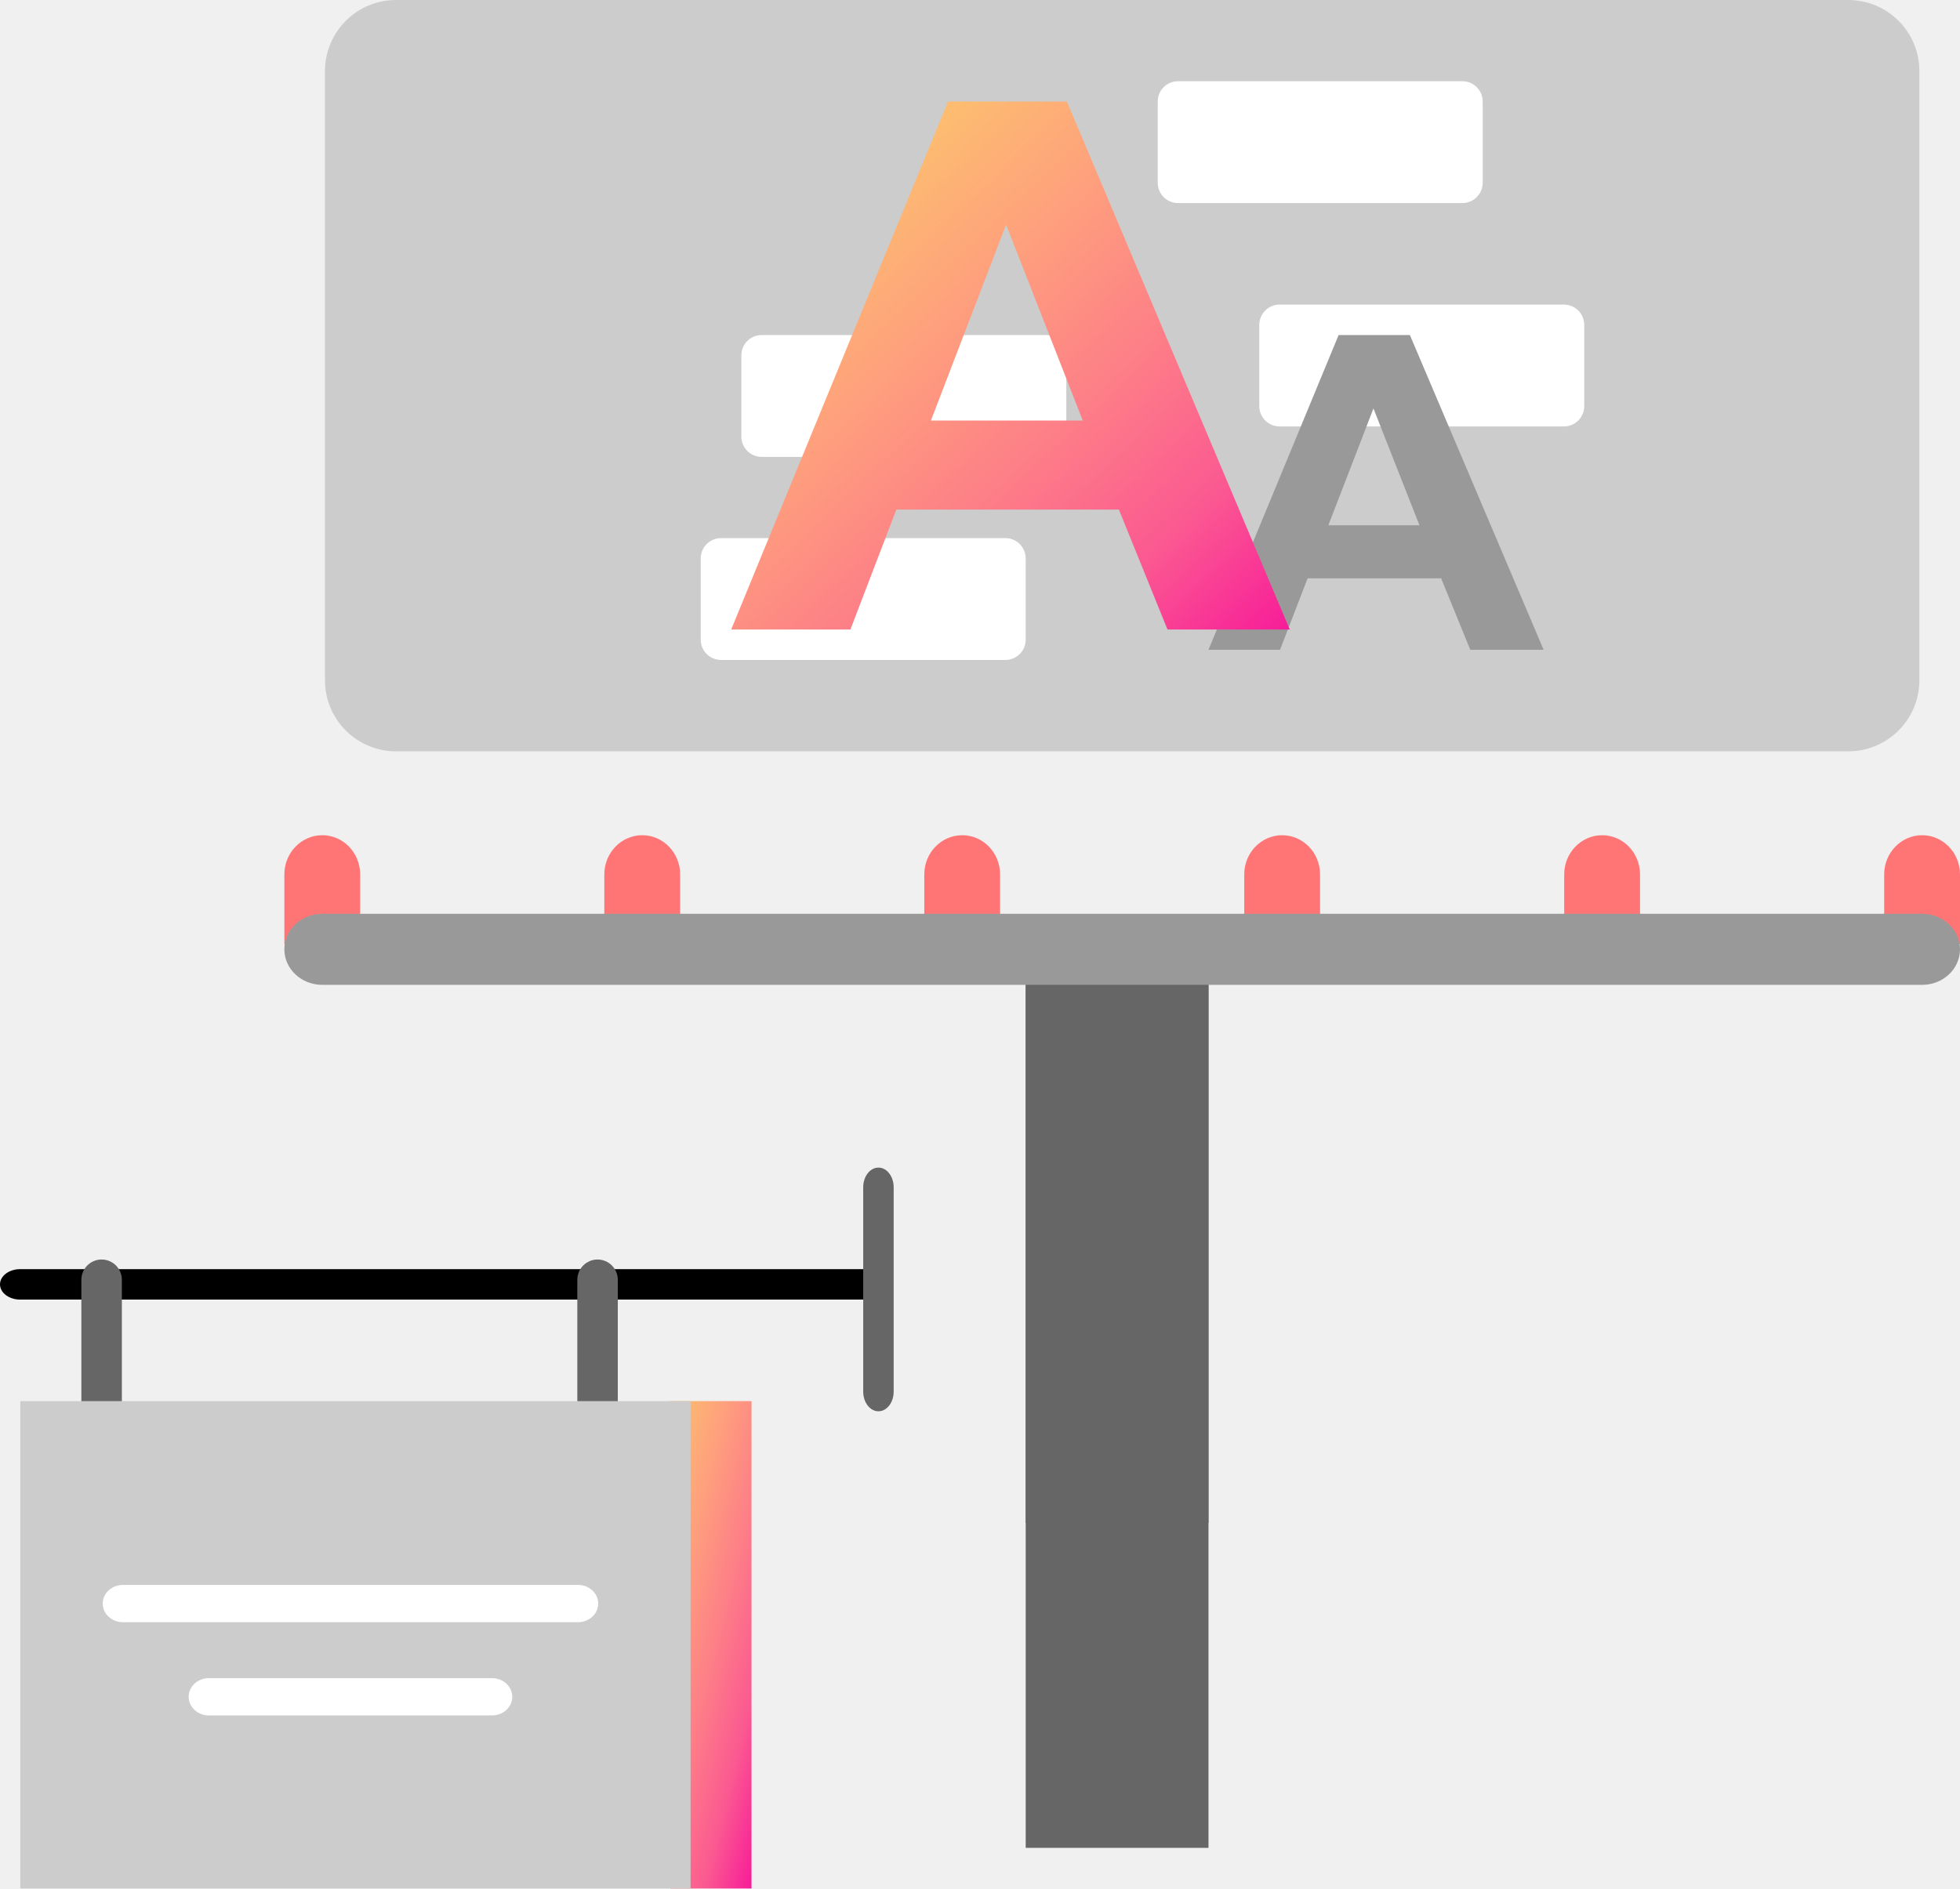
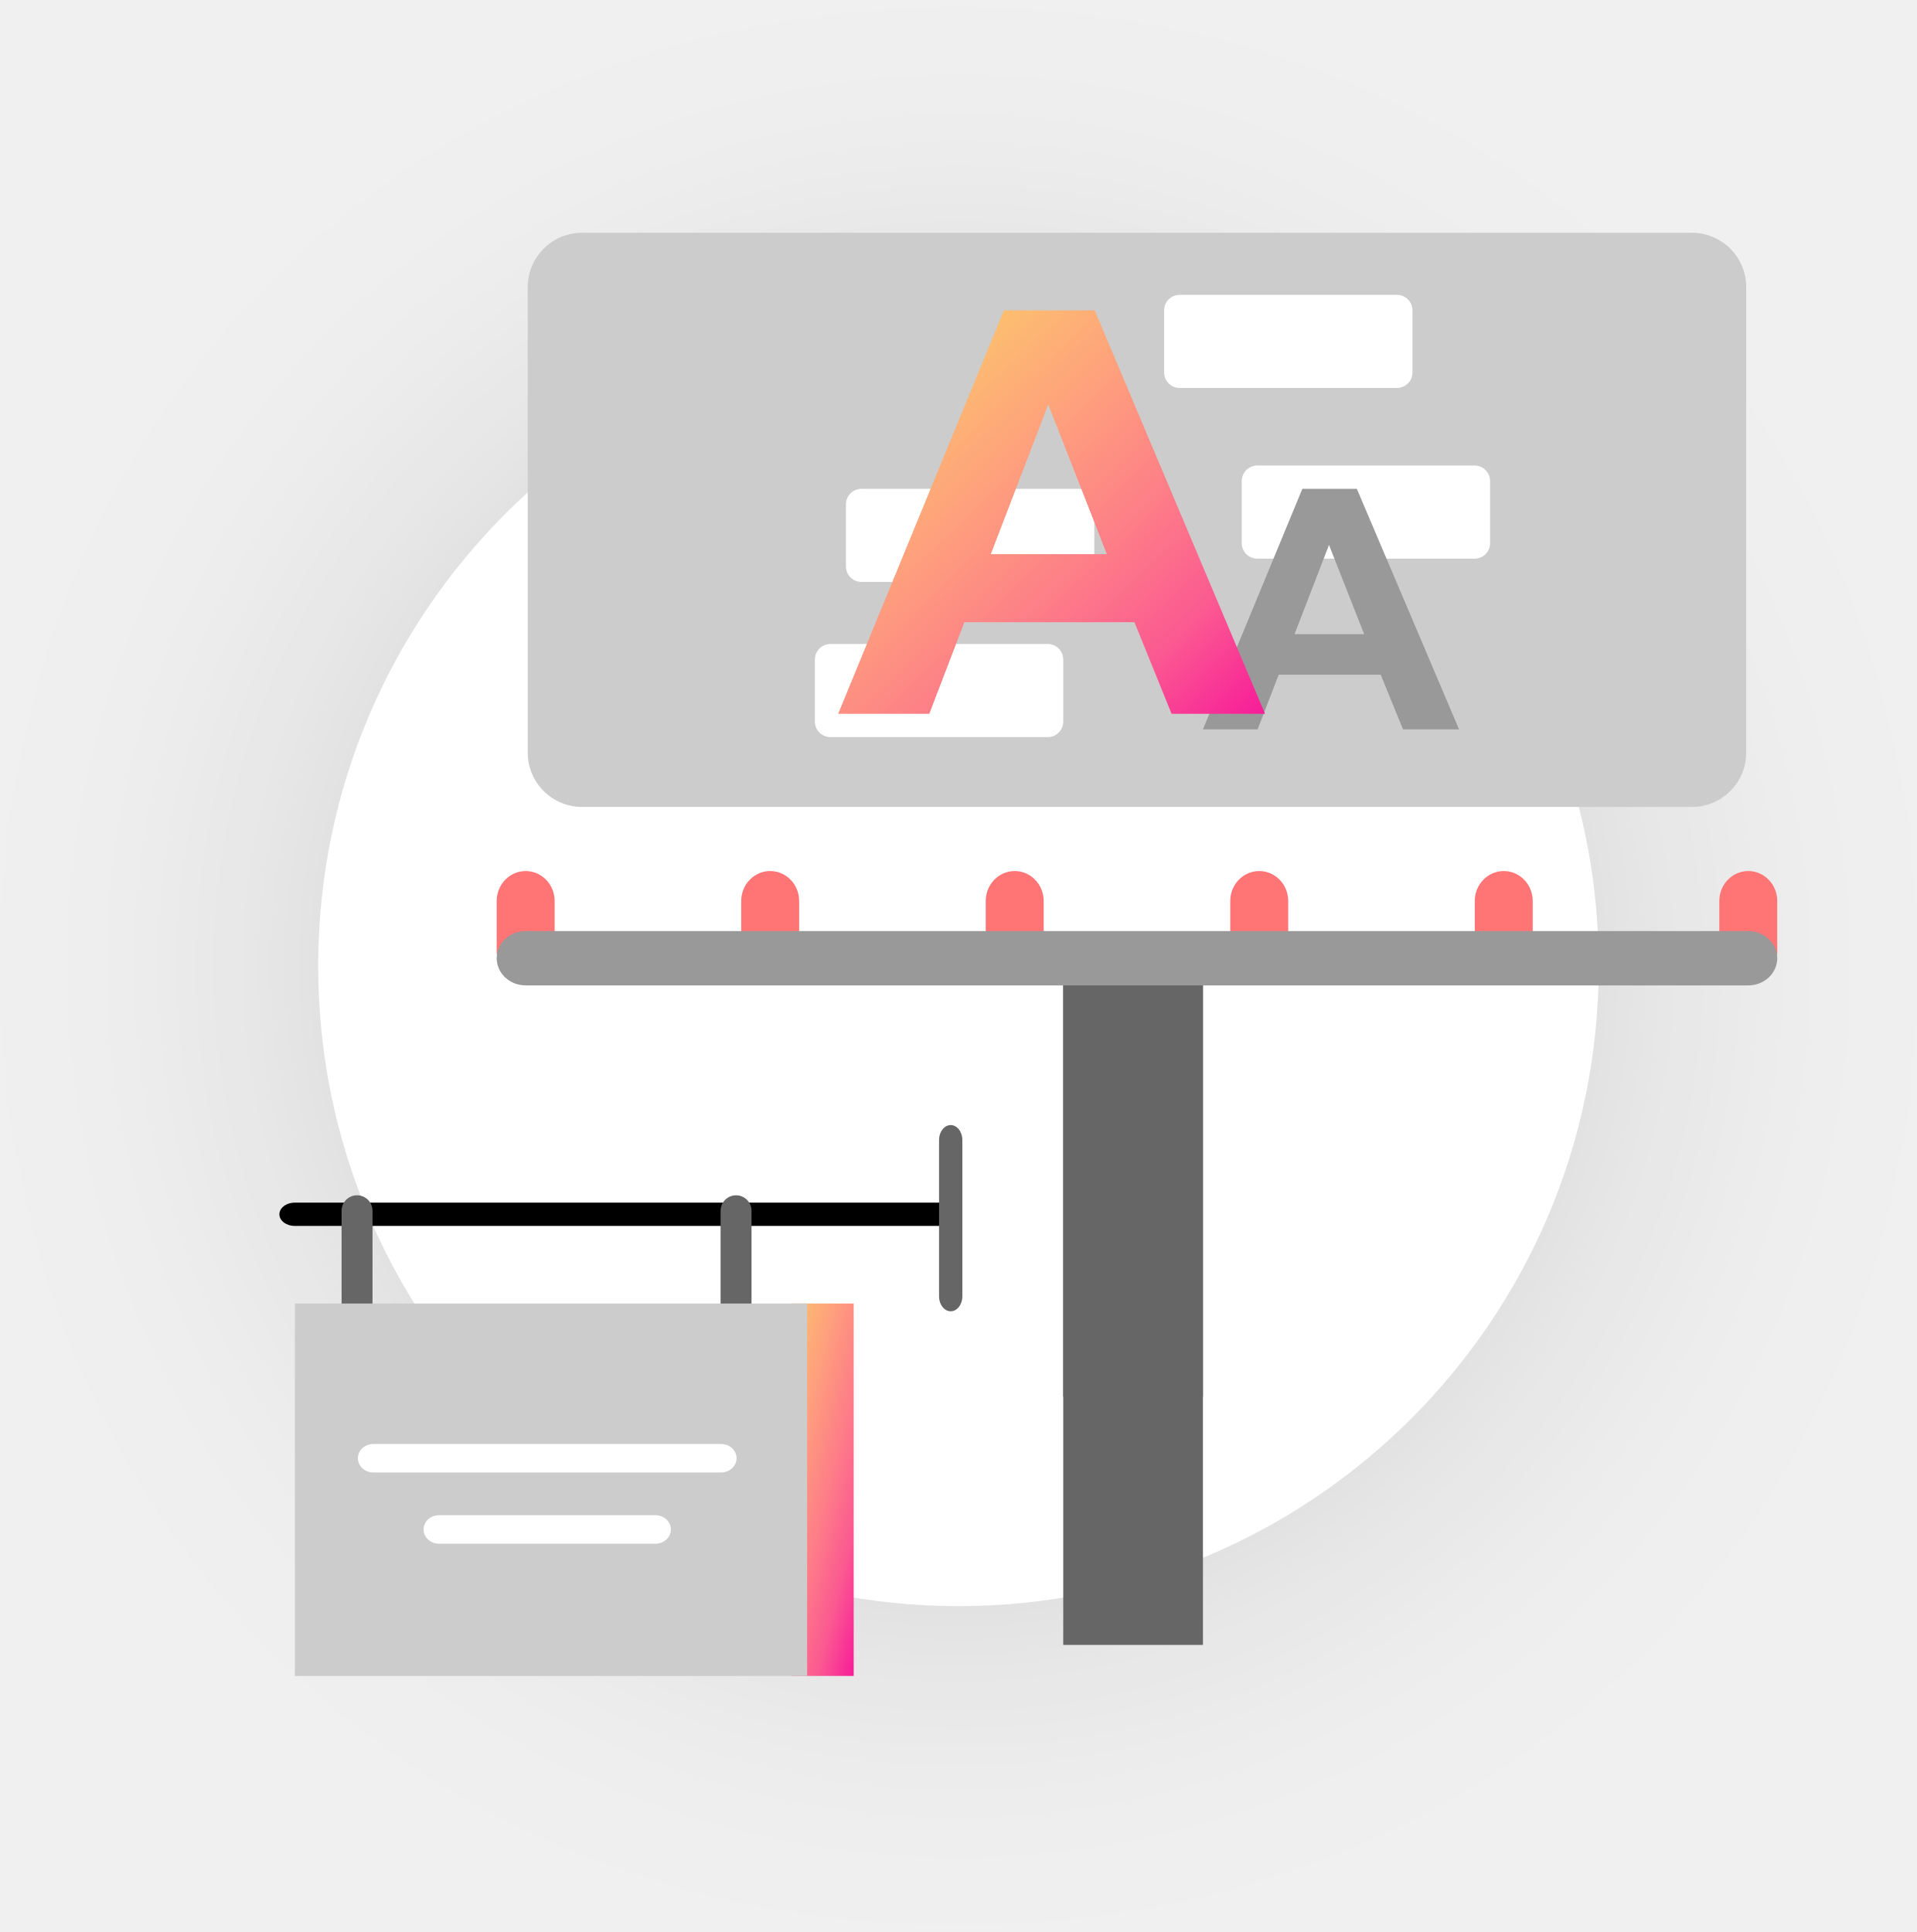
- <svg xmlns="http://www.w3.org/2000/svg" width="193" height="186" viewBox="0 0 193 186">
+ <svg xmlns="http://www.w3.org/2000/svg" xmlns:xlink="http://www.w3.org/1999/xlink" width="247px" height="249px" viewBox="0 0 247 249" version="1.1">
  <defs>
-     <linearGradient id="a" x1="0%" y1="0%" y2="100%">
-       <stop offset="0%" stop-color="#FAD961" />
-       <stop offset="20%" stop-color="#FDBD70" />
-       <stop offset="40%" stop-color="#FE9F7D" />
-       <stop offset="60%" stop-color="#FD7F87" />
-       <stop offset="80%" stop-color="#FB5A91" />
-       <stop offset="100%" stop-color="#F71C99" />
+     <circle id="path-1" cx="87.5" cy="94.5" r="82.5" />
+     <filter x="-39.1%" y="-39.1%" width="178.2%" height="178.2%" filterUnits="objectBoundingBox" id="filter-3">
+       <feOffset dx="0" dy="0" in="SourceAlpha" result="shadowOffsetOuter1" />
+       <feGaussianBlur stdDeviation="21.5" in="shadowOffsetOuter1" result="shadowBlurOuter1" />
+       <feColorMatrix values="0 0 0 0 0   0 0 0 0 0   0 0 0 0 0  0 0 0 0.131 0" type="matrix" in="shadowBlurOuter1" />
+     </filter>
+     <linearGradient x1="0%" y1="0%" x2="100%" y2="100%" id="linearGradient-4">
+       <stop stop-color="#FAD961" offset="0%" />
+       <stop stop-color="#FDBD70" offset="20%" />
+       <stop stop-color="#FE9F7D" offset="40%" />
+       <stop stop-color="#FD7F87" offset="60%" />
+       <stop stop-color="#FB5A91" offset="80%" />
+       <stop stop-color="#F71C99" offset="100%" />
    </linearGradient>
  </defs>
-   <g fill="none" fill-rule="nonzero">
-     <path fill="#666" d="M101 93h18v89h-18z" />
-     <rect width="157" height="74" x="32" fill="#CCC" rx="7" />
-     <rect width="32" height="12" x="69" y="53" fill="#FFF" rx="2" />
-     <rect width="32" height="12" x="73" y="33" fill="#FFF" rx="2" />
-     <rect width="32" height="12" x="124" y="30" fill="#FFF" rx="2" />
-     <rect width="32" height="12" x="114" y="8" fill="#FFF" rx="2" />
-     <path fill="#999" d="M128.76 56.958h13.147L144.778 64H152l-13.168-31h-7.02L119 64h7.045l2.716-7.042zm6.484-16.728l4.528 11.503h-8.97l4.442-11.503z" />
-     <path fill="url(#a)" d="M88.264 50.188h21.911L114.962 62H127l-21.948-52H93.353L72 62h11.74l4.524-11.812zm10.807-28.061l7.548 19.294H91.667l7.404-19.294z" />
-     <g fill="#FF7576">
-       <path d="M31.733 82.262c-2.062 0-3.733 1.73-3.733 3.862v6.875h7.466v-6.875c0-2.133-1.671-3.862-3.733-3.862zM63.24 82.262c-2.062 0-3.733 1.73-3.733 3.862v6.875h7.466v-6.875c0-2.133-1.671-3.862-3.733-3.862zM94.747 82.262c-2.062 0-3.733 1.73-3.733 3.862v6.875h7.465v-6.875c0-2.133-1.67-3.862-3.732-3.862zM126.253 82.262c-2.062 0-3.733 1.73-3.733 3.862v6.875h7.466v-6.875c0-2.133-1.67-3.862-3.733-3.862zM157.76 82.262c-2.062 0-3.733 1.73-3.733 3.862v6.875h7.466v-6.875c0-2.133-1.671-3.862-3.733-3.862zM189.267 82.262c-2.062 0-3.733 1.73-3.733 3.862v6.875H193v-6.875c0-2.133-1.671-3.862-3.733-3.862z" />
-     </g>
-     <path fill="#666" d="M101 93h18v57h-18z" />
-     <path fill="#999" d="M189.267 97H31.733C29.671 97 28 95.433 28 93.5s1.671-3.5 3.733-3.5h157.534c2.062 0 3.733 1.567 3.733 3.5s-1.672 3.5-3.733 3.5z" />
-     <path fill="#000" d="M1.99 125c-1.099 0-1.99.672-1.99 1.5s.891 1.5 1.99 1.5H86v-3H1.99z" />
-     <path fill="#666" d="M86.5 139c-.828 0-1.5-.867-1.5-1.936v-20.128c0-1.07.672-1.936 1.5-1.936s1.5.867 1.5 1.936v20.128c0 1.07-.672 1.936-1.5 1.936z" />
-     <path fill="url(#a)" d="M66 23l-4 24 4 24h8V23z" transform="translate(0 115)" />
-     <g fill="#666">
-       <path d="M10.006 124.052c-1.101 0-1.994.896-1.994 2.001v16.807H12v-16.807c0-1.105-.892-2-1.993-2zM58.842 124.052c-1.101 0-1.994.896-1.994 2.001v16.807h3.987v-16.807c0-1.105-.893-2-1.993-2z" />
-     </g>
-     <path fill="#CCC" d="M2 138h66v48H2z" />
-     <g fill="#FFF">
-       <path d="M56.915 159.775h-44.81c-1.1 0-1.992-.823-1.992-1.837s.892-1.836 1.991-1.836h44.811c1.1 0 1.992.822 1.992 1.836 0 1.014-.892 1.837-1.992 1.837zM48.45 168.957H20.57c-1.1 0-1.992-.822-1.992-1.836 0-1.015.892-1.837 1.992-1.837H48.45c1.1 0 1.992.822 1.992 1.837 0 1.014-.892 1.836-1.992 1.836z" />
+   <g id="Page-1" stroke="none" stroke-width="1" fill="none" fill-rule="evenodd">
+     <g id="Power-Print-White-v3-пояснения" transform="translate(-418, -1565)">
+       <g id="Услуги-ПЕЧАТЬ" transform="translate(435, 797)">
+         <g id="контент" transform="translate(0, 209)">
+           <g id="широкофрматная-печать-ico" transform="translate(19, 589)">
+             <mask id="mask-2" fill="white">
+               <use xlink:href="#path-1" />
+             </mask>
+             <g id="Mask">
+               <use fill="black" fill-opacity="1" filter="url(#filter-3)" xlink:href="#path-1" />
+               <use fill="#FFFFFF" fill-rule="evenodd" xlink:href="#path-1" />
+             </g>
+             <g id="maps-and-flags" fill-rule="nonzero">
+               <g id="Rectangle-path" transform="translate(101, 93)" fill="#666666">
+                 <rect x="0" y="0" width="18" height="89" />
+               </g>
+               <rect id="Rectangle-path" fill="#CCCCCC" x="32" y="0" width="157" height="74" rx="7" />
+               <rect id="Rectangle-path" fill="#FFFFFF" x="69" y="53" width="32" height="12" rx="2" />
+               <rect id="Rectangle-path" fill="#FFFFFF" x="73" y="33" width="32" height="12" rx="2" />
+               <rect id="Rectangle-path" fill="#FFFFFF" x="124" y="30" width="32" height="12" rx="2" />
+               <rect id="Rectangle-path" fill="#FFFFFF" x="114" y="8" width="32" height="12" rx="2" />
+               <path d="M128.761,56.958 L141.907,56.958 L144.778,64 L152,64 L138.832,33 L131.811,33 L119,64 L126.045,64 L128.761,56.958 Z M135.244,40.23 L139.772,51.733 L130.802,51.733 L135.244,40.23 Z" id="Shape" fill="#999999" />
+               <path d="M88.264,50.188 L110.175,50.188 L114.962,62 L127,62 L105.052,10 L93.353,10 L72,62 L83.74,62 L88.264,50.188 Z M99.071,22.127 L106.619,41.421 L91.667,41.421 L99.071,22.127 Z" id="Shape" fill="url(#linearGradient-4)" />
+               <g id="Group" transform="translate(28, 82)" fill="#FF7576">
+                 <path d="M3.733,0.262 C1.671,0.262 0,1.991 0,4.124 L0,10.999 L7.466,10.999 L7.466,4.124 C7.466,1.991 5.795,0.262 3.733,0.262 Z" id="Shape" />
+                 <path d="M35.24,0.262 C33.178,0.262 31.507,1.991 31.507,4.124 L31.507,10.999 L38.973,10.999 L38.973,4.124 C38.973,1.991 37.302,0.262 35.24,0.262 Z" id="Shape" />
+                 <path d="M66.747,0.262 C64.685,0.262 63.014,1.991 63.014,4.124 L63.014,10.999 L70.479,10.999 L70.479,4.124 C70.479,1.991 68.808,0.262 66.747,0.262 Z" id="Shape" />
+                 <path d="M98.253,0.262 C96.191,0.262 94.52,1.991 94.52,4.124 L94.52,10.999 L101.986,10.999 L101.986,4.124 C101.986,1.991 100.315,0.262 98.253,0.262 Z" id="Shape" />
+                 <path d="M129.76,0.262 C127.698,0.262 126.027,1.991 126.027,4.124 L126.027,10.999 L133.493,10.999 L133.493,4.124 C133.493,1.991 131.822,0.262 129.76,0.262 Z" id="Shape" />
+                 <path d="M161.267,0.262 C159.205,0.262 157.534,1.991 157.534,4.124 L157.534,10.999 L165,10.999 L165,4.124 C165,1.991 163.329,0.262 161.267,0.262 Z" id="Shape" />
+               </g>
+               <rect id="Rectangle-path" fill="#666666" x="101" y="93" width="18" height="57" />
+               <path d="M189.267,97 L31.733,97 C29.671,97 28,95.433 28,93.5 C28,91.567 29.671,90 31.733,90 L189.267,90 C191.329,90 193,91.567 193,93.5 C193,95.433 191.328,97 189.267,97 Z" id="Shape" fill="#999999" />
+               <g id="advertisement" transform="translate(0, 115)">
+                 <path d="M1.991,10 C0.891,10 0,10.672 0,11.5 C0,12.328 0.891,13 1.991,13 L86,13 L86,10 L1.991,10 L1.991,10 Z" id="Shape" fill="#000000" />
+                 <path d="M86.5,24 C85.672,24 85,23.133 85,22.064 L85,1.936 C85,0.867 85.672,0 86.5,0 C87.328,0 88,0.867 88,1.936 L88,22.064 C88,23.133 87.328,24 86.5,24 Z" id="Shape" fill="#666666" />
+                 <polygon id="Shape" fill="url(#linearGradient-4)" points="66 23 62 47 66 71 74 71 74 23" />
+                 <g id="Group" transform="translate(8, 9)" fill="#666666">
+                   <path d="M2.006,0.052 C0.905,0.052 0.012,0.948 0.012,2.053 L0.012,18.86 L3.999,18.86 L3.999,2.053 C3.999,0.948 3.107,0.052 2.006,0.052 Z" id="Shape" />
+                   <path d="M50.842,0.052 C49.741,0.052 48.848,0.948 48.848,2.053 L48.848,18.86 L52.835,18.86 L52.835,2.053 C52.835,0.948 51.942,0.052 50.842,0.052 Z" id="Shape" />
+                 </g>
+                 <rect id="Rectangle-path" fill="#CCCCCC" x="2" y="23" width="66" height="48" />
+                 <g id="Group" transform="translate(10, 41)" fill="#FFFFFF">
+                   <path d="M46.915,3.775 L2.104,3.775 C1.005,3.775 0.113,2.952 0.113,1.938 C0.113,0.924 1.005,0.102 2.104,0.102 L46.915,0.102 C48.015,0.102 48.907,0.924 48.907,1.938 C48.907,2.952 48.015,3.775 46.915,3.775 Z" id="Shape" />
+                   <path d="M38.451,12.957 L10.569,12.957 C9.469,12.957 8.577,12.135 8.577,11.121 C8.577,10.106 9.469,9.284 10.569,9.284 L38.451,9.284 C39.551,9.284 40.443,10.106 40.443,11.121 C40.442,12.135 39.551,12.957 38.451,12.957 Z" id="Shape" />
+                 </g>
+               </g>
+             </g>
+           </g>
+         </g>
+       </g>
    </g>
  </g>
</svg>
